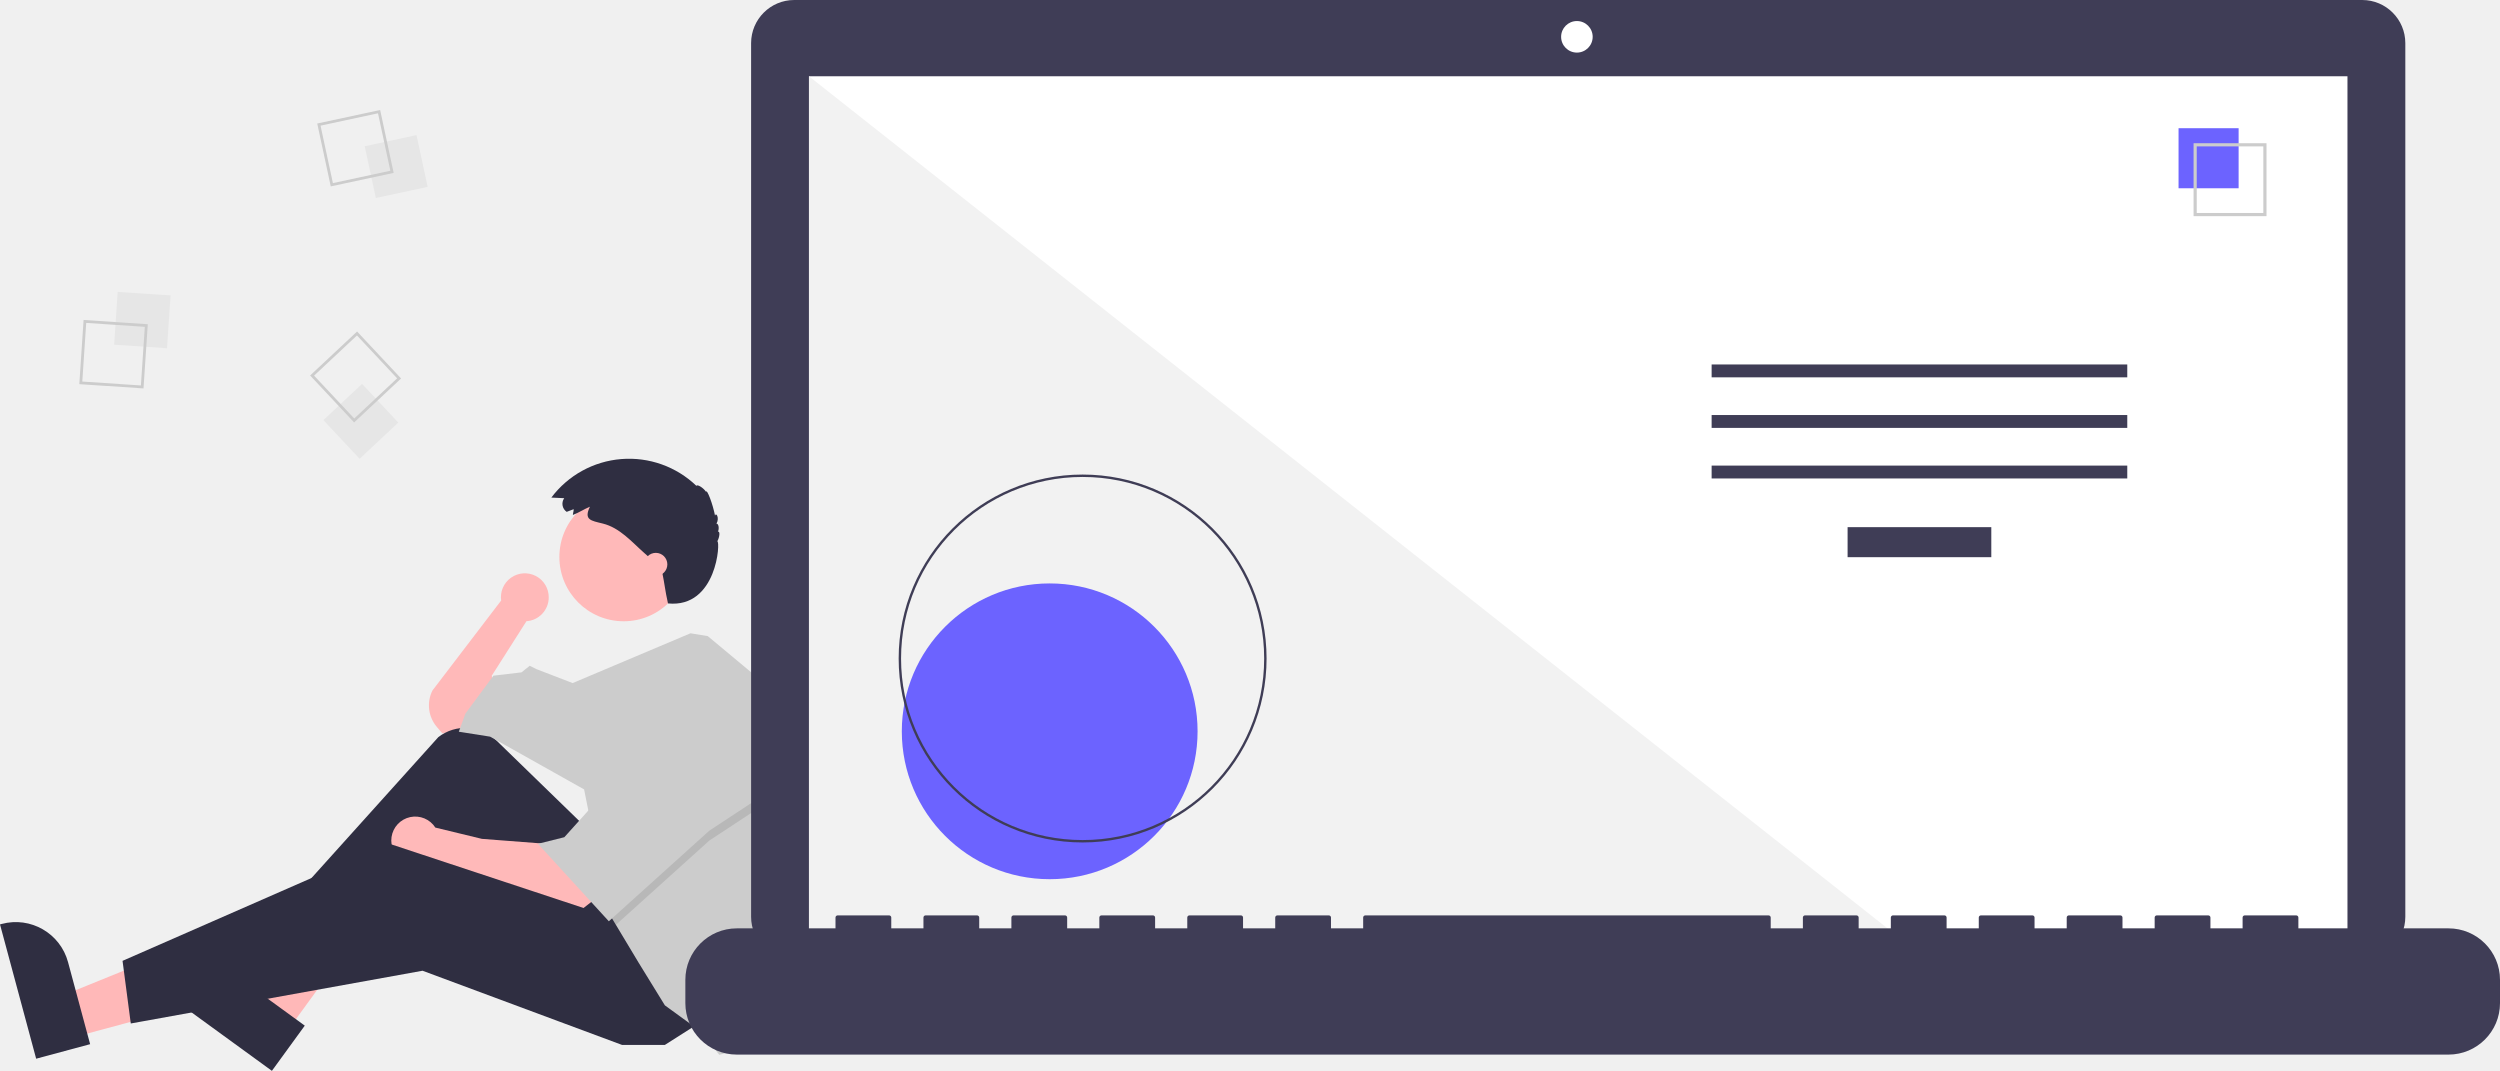
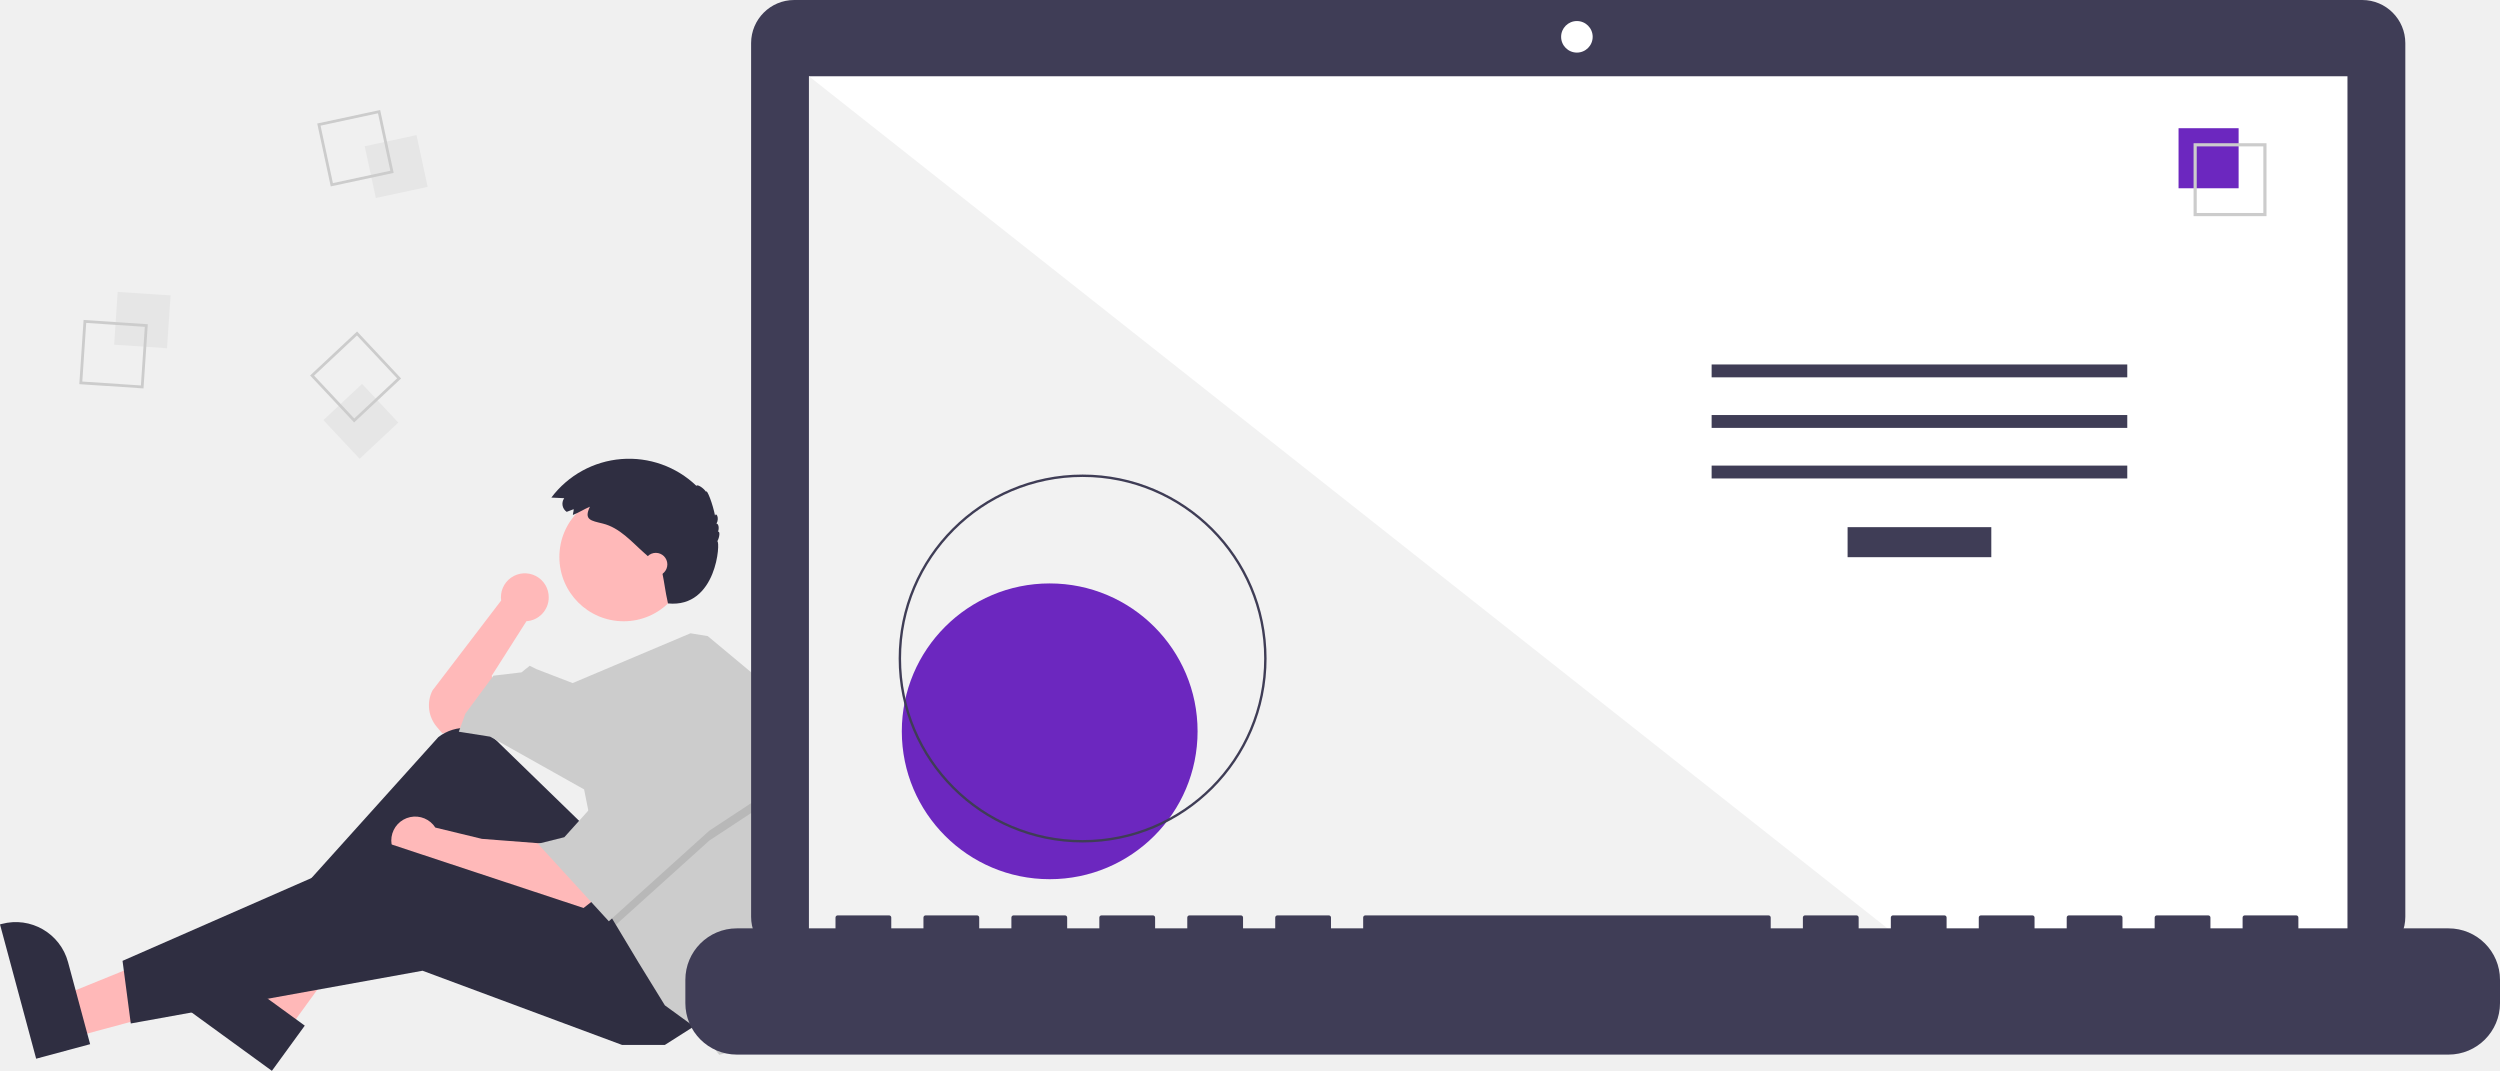
<svg xmlns="http://www.w3.org/2000/svg" data-name="Layer 1" width="1019.484" height="436.681" viewBox="0 0 1019.484 436.681">
  <path d="M314.028,475.274a9.751,9.751,0,1,0-19.407,1.282l-28.014,36.686a13.583,13.583,0,0,0,1.836,14.914l2.198,2.564,10.083-2.017,11.428-10.083L290.806,507.192l14.117-22.183-.018-.016A9.743,9.743,0,0,0,314.028,475.274Z" transform="translate(-90.2579 -231.6594)" fill="#ffb9b9" />
  <polygon points="30.041 422.968 25.468 405.984 88.8 380.265 95.549 405.331 30.041 422.968" fill="#ffb8b8" />
  <path d="M105.002,663.391,90.258,608.629l.693-.187a22.075,22.075,0,0,1,27.054,15.575l0.0.001L127.01,657.466Z" transform="translate(-90.2579 -231.6594)" fill="#2f2e41" />
  <polygon points="117.278 420.254 103.054 409.91 136.185 350.121 157.179 365.388 117.278 420.254" fill="#ffb8b8" />
  <path d="M201.137,668.341,155.271,634.985l.422-.58a22.075,22.075,0,0,1,30.835-4.87l.001.001L214.542,649.908Z" transform="translate(-90.2579 -231.6594)" fill="#2f2e41" />
  <path d="M328.45,568.364l-35.795-34.773a18.076,18.076,0,0,0-23.668-1.322L201.401,607.352l6.05,9.411L271.984,573.069l43.694,57.139,41.678-20.838Z" transform="translate(-90.2579 -231.6594)" fill="#2f2e41" />
  <path d="M312.989,575.758l-26.217-2.017-18.986-4.603a9.753,9.753,0,1,0-1.85,12.656l-.003.014,11.428,4.706,49.072,16.806,6.05-4.706Z" transform="translate(-90.2579 -231.6594)" fill="#ffb9b9" />
  <polygon points="285.92 416.699 271.131 426.11 253.653 426.11 172.315 395.86 53.332 417.371 49.971 391.826 158.871 344.099 254.326 375.693 285.92 416.699" fill="#2f2e41" />
  <circle cx="254.326" cy="227.132" r="26.217" fill="#ffb9b9" />
  <path d="M412.417,563.463a150.631,150.631,0,0,1-7.388,46.592l-1.963,6.037-9.411,43.022-10.083,2.689-7.394-9.411-14.789-10.755L350.634,624.158,341.411,608.791l-2.877-4.8-10.083-50.416-38.317-21.511-12.772-2.017,2.689-7.394,11.428-15.461L302.906,505.847l3.361-2.689,2.689,1.344,14.823,5.71,48.057-20.304,7.031,1.15L403.067,511.225A150.499,150.499,0,0,1,412.417,563.463Z" transform="translate(-90.2579 -231.6594)" fill="#ccc" />
  <polygon points="314.825 325.949 289.281 342.754 251.153 377.131 248.276 372.332 240.209 331.999 242.226 331.999 263.065 293.683 314.825 325.949" opacity="0.1" style="isolation:isolate" />
  <polygon points="263.065 289.649 242.226 327.965 230.126 341.41 219.371 344.099 248.276 375.693 289.281 338.721 314.825 321.915 263.065 289.649" fill="#ccc" />
  <path d="M324.193,439.299l-2.841,1.093a3.965,3.965,0,0,1-1.06-5.507q.023-.034.047-.067l-5.249-.246a39.637,39.637,0,0,1,59.173-4.77c.239-.823,2.844.778,3.908,2.402.357-1.339,2.8,5.135,3.664,9.712.4-1.524,1.938.936.591,3.297.854-.125,1.239,2.059.578,3.276.934-.439.777,2.169-.236,3.911,1.333-.118-.114,27.331-20.114,25.331-1.392-6.397-1-6-2.64-14.226-.763-.81-1.599-1.548-2.433-2.284l-4.513-3.983c-5.247-4.632-10.021-10.348-17.011-12.08-4.804-1.19-7.841-1.458-5.223-6.872-2.365.987-4.574,2.455-6.961,3.372C323.905,440.902,324.239,440.055,324.193,439.299Z" transform="translate(-90.2579 -231.6594)" fill="#2f2e41" />
  <circle cx="267.434" cy="230.157" r="4.706" fill="#ffb9b9" />
  <rect x="137.514" y="351.376" width="21.61" height="21.61" transform="translate(-313.1754 254.4458) rotate(-86.18992)" fill="#e6e6e6" style="isolation:isolate" />
  <path d="M124.344,362.131l26.183,1.744-1.744,26.183-26.183-1.744Zm24.969,2.806-23.906-1.592-1.592,23.906,23.906,1.592Z" transform="translate(-90.2579 -231.6594)" fill="#ccc" />
  <rect x="241.009" y="288.772" width="21.61" height="21.61" transform="translate(-147.5724 -172.0746) rotate(-12.12675)" fill="#e6e6e6" style="isolation:isolate" />
  <path d="M245.278,276.51l5.513,25.655-25.655,5.513-5.513-25.655Zm4.157,24.779-5.033-23.424-23.424,5.033,5.033,23.424Z" transform="translate(-90.2579 -231.6594)" fill="#ccc" />
  <rect x="226.603" y="392.674" width="21.61" height="21.61" transform="translate(-301.9456 39.64172) rotate(-43.12712)" fill="#e6e6e6" style="isolation:isolate" />
  <path d="M253.815,385.997,234.663,403.935l-17.939-19.152,19.152-17.939Zm-19.099,16.326,17.486-16.379-16.379-17.486-17.486,16.379Z" transform="translate(-90.2579 -231.6594)" fill="#ccc" />
  <path d="M1053.535,231.659H414.152a17.598,17.598,0,0,0-17.599,17.598v356.252a17.599,17.599,0,0,0,17.599,17.599H1053.535a17.599,17.599,0,0,0,17.599-17.599V249.258a17.599,17.599,0,0,0-17.599-17.598Z" transform="translate(-90.2579 -231.6594)" fill="#3f3d56" />
  <rect x="329.89" y="31.101" width="627.391" height="353.913" fill="#fff" />
  <circle cx="643.049" cy="15.014" r="6.435" fill="#fff" />
  <polygon points="777.858 385.015 329.89 385.015 329.89 31.102 777.858 385.015" fill="#f2f2f2" style="isolation:isolate" />
-   <circle cx="428.058" cy="298.224" r="60.307" fill="#6c63ff" />
+   <circle cx="428.058" cy="298.224" r="60.307" fill="#6c27bf" />
  <path d="M531.741,575.21a75.016,75.016,0,1,1,75.016-75.016A75.016,75.016,0,0,1,531.741,575.21Zm0-149.051A74.035,74.035,0,1,0,605.776,500.194a74.035,74.035,0,0,0-74.035-74.035Z" transform="translate(-90.2579 -231.6594)" fill="#3f3d56" />
  <rect x="753.437" y="214.97" width="58.605" height="12.246" fill="#3f3d56" />
  <rect x="697.991" y="148.627" width="169.497" height="5.248" fill="#3f3d56" />
  <rect x="697.991" y="169.246" width="169.497" height="5.248" fill="#3f3d56" />
  <rect x="697.991" y="189.866" width="169.497" height="5.248" fill="#3f3d56" />
-   <rect x="888.401" y="52.282" width="24.492" height="24.492" fill="#6c63ff" />
+   <rect x="888.401" y="52.282" width="24.492" height="24.492" fill="#6c27bf" />
  <path d="M1014.522,319.804h-29.74v-29.74h29.74Zm-28.447-1.293h27.154V291.357H986.075Z" transform="translate(-90.2579 -231.6594)" fill="#ccc" />
  <path d="M1088.749,610.239h-61.229v-4.412a.875.875,0,0,0-.875-.875h-20.993a.875.875,0,0,0-.875.875v4.412H991.657v-4.412a.875.875,0,0,0-.875-.875H969.789a.875.875,0,0,0-.875.875h0v4.412H955.794v-4.412a.875.875,0,0,0-.875-.875h-20.993a.875.875,0,0,0-.875.875h0v4.412H919.931v-4.412a.875.875,0,0,0-.875-.875H898.064a.875.875,0,0,0-.875.875v4.412H884.068v-4.412a.875.875,0,0,0-.875-.875H862.201a.875.875,0,0,0-.875.875h0v4.412H848.205v-4.412a.875.875,0,0,0-.875-.875H826.338a.875.875,0,0,0-.875.875h0v4.412H812.343v-4.412a.875.875,0,0,0-.875-.875H647.023a.875.875,0,0,0-.875.875h0v4.412H633.028v-4.412a.875.875,0,0,0-.875-.875H611.161a.875.875,0,0,0-.875.875h0v4.412h-13.121v-4.412a.875.875,0,0,0-.875-.875h-20.993a.875.875,0,0,0-.875.875h0v4.412H561.302v-4.412a.875.875,0,0,0-.875-.875H539.435a.875.875,0,0,0-.875.875h0v4.412H525.44v-4.412a.875.875,0,0,0-.875-.875H503.572a.875.875,0,0,0-.875.875h0v4.412h-13.121v-4.412a.875.875,0,0,0-.875-.875H467.709a.875.875,0,0,0-.875.875v4.412H453.714v-4.412a.875.875,0,0,0-.875-.875H431.846a.875.875,0,0,0-.875.875h0v4.412H390.735A20.993,20.993,0,0,0,369.742,631.232v9.492A20.993,20.993,0,0,0,390.735,661.717h698.014a20.993,20.993,0,0,0,20.993-20.993V631.232A20.993,20.993,0,0,0,1088.749,610.239Z" transform="translate(-90.2579 -231.6594)" fill="#3f3d56" />
</svg>
